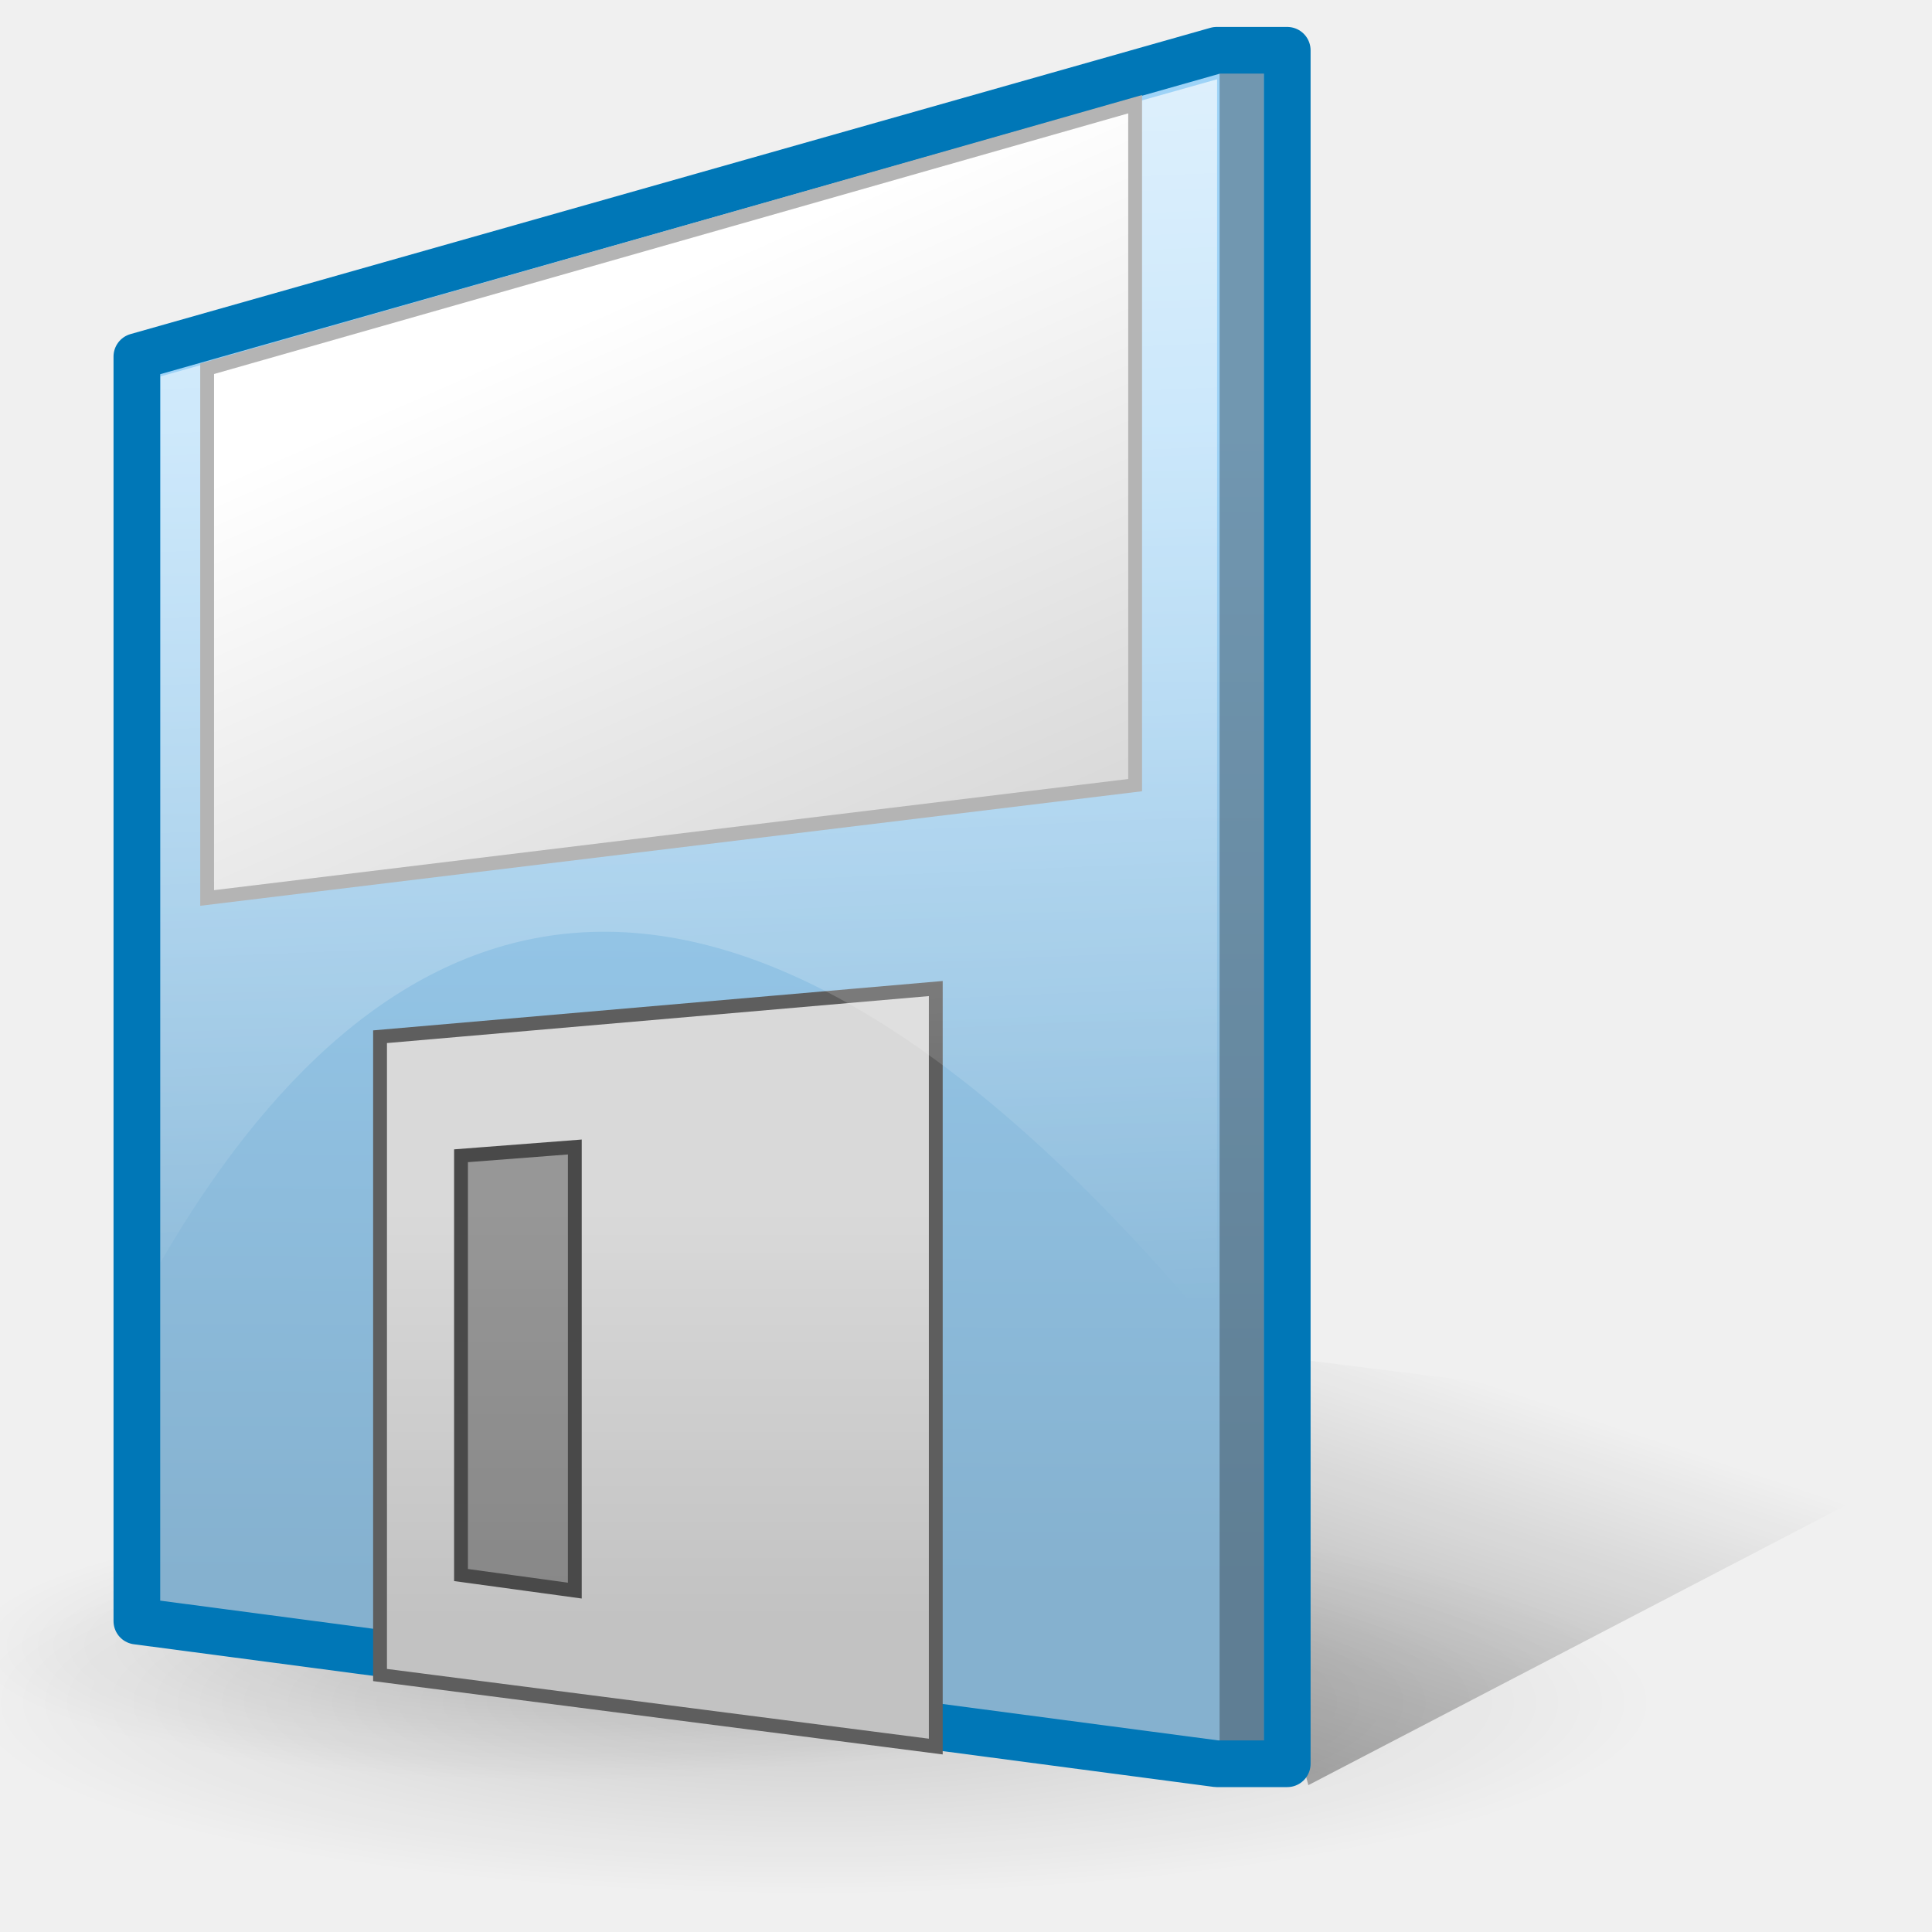
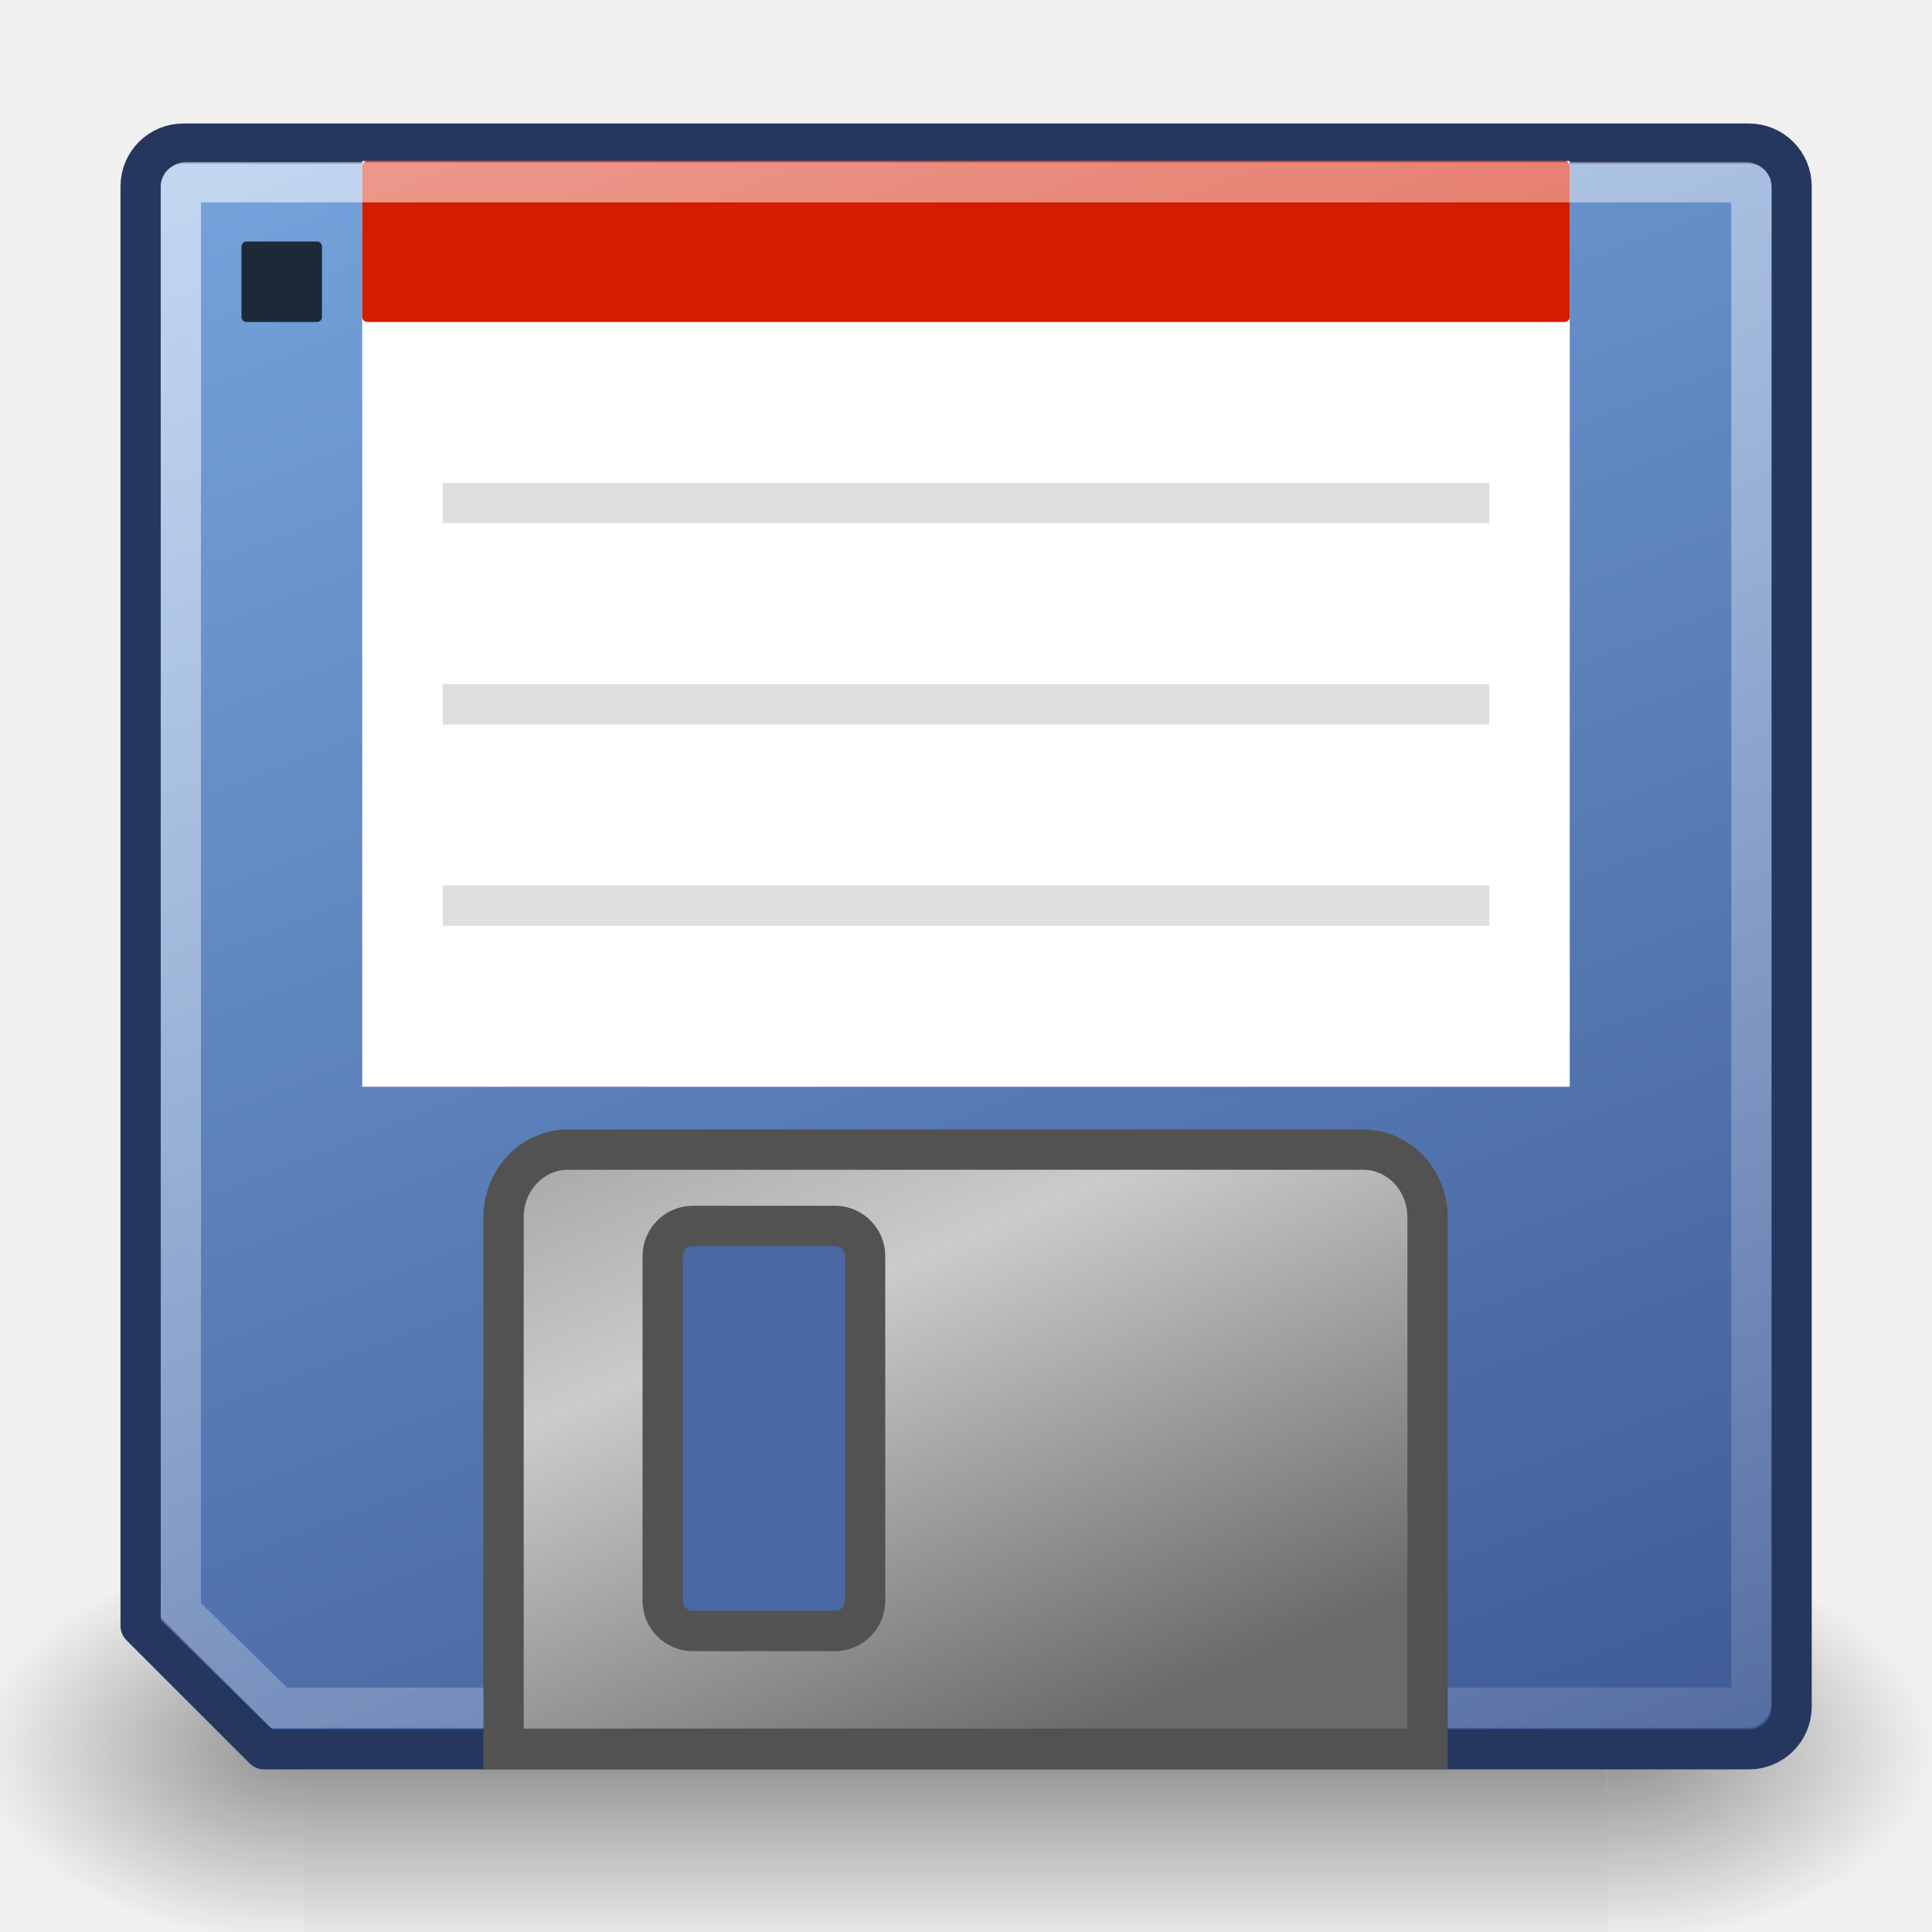
- <svg xmlns="http://www.w3.org/2000/svg" xmlns:xlink="http://www.w3.org/1999/xlink" xml:space="preserve" id="svg589" viewBox="0 0 48 48" height="128px" width="128px" y="0" x="0" version="1.0">
-   <defs id="defs677">
-     <linearGradient id="linearGradient2921">
-       <stop style="stop-color:#000000;stop-opacity:0.736" offset="0" id="stop2923" />
-       <stop style="stop-color:#000000;stop-opacity:0;" offset="1" id="stop2925" />
+ <svg xmlns="http://www.w3.org/2000/svg" xmlns:xlink="http://www.w3.org/1999/xlink" width="48" height="48" id="svg2" version="1.0">
+   <defs id="defs4">
+     <radialGradient xlink:href="#linearGradient5060" id="radialGradient6719" gradientUnits="userSpaceOnUse" gradientTransform="matrix(-2.774389,0,0,1.969706,112.7623,-872.8854)" cx="605.714" cy="486.648" fx="605.714" fy="486.648" r="117.143" />
+     <linearGradient id="linearGradient5060">
+       <stop style="stop-color:black;stop-opacity:1;" offset="0" id="stop5062" />
+       <stop style="stop-color:black;stop-opacity:0;" offset="1" id="stop5064" />
    </linearGradient>
-     <linearGradient id="linearGradient2175">
-       <stop style="stop-color:#000000;stop-opacity:0.15;" offset="0" id="stop2177" />
-       <stop style="stop-color:#000000;stop-opacity:0;" offset="1" id="stop2179" />
+     <radialGradient xlink:href="#linearGradient5060" id="radialGradient6717" gradientUnits="userSpaceOnUse" gradientTransform="matrix(2.774389,0,0,1.969706,-1891.633,-872.8854)" cx="605.714" cy="486.648" fx="605.714" fy="486.648" r="117.143" />
+     <linearGradient id="linearGradient5048">
+       <stop style="stop-color:black;stop-opacity:0;" offset="0" id="stop5050" />
+       <stop id="stop5056" offset="0.5" style="stop-color:black;stop-opacity:1;" />
+       <stop style="stop-color:black;stop-opacity:0;" offset="1" id="stop5052" />
    </linearGradient>
-     <linearGradient id="linearGradient16680">
-       <stop style="stop-color:#ffffff;stop-opacity:1;" offset="0" id="stop16682" />
-       <stop style="stop-color:#ffffff;stop-opacity:0;" offset="1" id="stop16684" />
+     <linearGradient xlink:href="#linearGradient5048" id="linearGradient6715" gradientUnits="userSpaceOnUse" gradientTransform="matrix(2.774389,0,0,1.969706,-1892.179,-872.8854)" x1="302.857" y1="366.648" x2="302.857" y2="609.505" />
+     <linearGradient id="linearGradient2371">
+       <stop style="stop-color:#000000;stop-opacity:1;" offset="0" id="stop2373" />
+       <stop style="stop-color:#000000;stop-opacity:0;" offset="1" id="stop2375" />
    </linearGradient>
-     <linearGradient id="linearGradient16670">
-       <stop style="stop-color:#ffffff;stop-opacity:1;" offset="0" id="stop16672" />
-       <stop style="stop-color:#dadada;stop-opacity:1;" offset="1" id="stop16674" />
+     <linearGradient id="linearGradient2350">
+       <stop id="stop2352" offset="0" style="stop-color:#858585;stop-opacity:1;" />
+       <stop style="stop-color:#cbcbcb;stop-opacity:1;" offset="0.5" id="stop2356" />
+       <stop id="stop2354" offset="1" style="stop-color:#6b6b6b;stop-opacity:1;" />
    </linearGradient>
-     <linearGradient id="linearGradient16652">
-       <stop style="stop-color:#9ed3f7;stop-opacity:1;" offset="0" id="stop16654" />
-       <stop style="stop-color:#85b1cf;stop-opacity:1;" offset="1" id="stop16656" />
+     <linearGradient id="linearGradient2277">
+       <stop style="stop-color:#ffffff;stop-opacity:1;" offset="0" id="stop2279" />
+       <stop style="stop-color:#ffffff;stop-opacity:0;" offset="1" id="stop2281" />
    </linearGradient>
-     <linearGradient id="linearGradient16644">
-       <stop style="stop-color:#d9d9d9;stop-opacity:1;" offset="0" id="stop16646" />
-       <stop style="stop-color:#c2c2c2;stop-opacity:1;" offset="1" id="stop16648" />
+     <linearGradient id="linearGradient2263">
+       <stop style="stop-color:#1e2d69;stop-opacity:1;" offset="0" id="stop2265" />
+       <stop style="stop-color:#78a7e0;stop-opacity:1;" offset="1" id="stop2267" />
    </linearGradient>
-     <linearGradient id="linearGradient232">
-       <stop id="stop233" offset="0" style="stop-color:#000000;stop-opacity:0.534;" />
-       <stop id="stop234" offset="1" style="stop-color:#000000;stop-opacity:0;" />
-     </linearGradient>
-     <linearGradient gradientTransform="matrix(0.1875,0,0,-0.1875,51.5,83.75)" gradientUnits="userSpaceOnUse" id="path166_2_" y2="436.303" x2="-149.046" y1="251.144" x1="-149.046">
-       <stop id="stop598" offset="0" style="stop-color:#b4e2ff;stop-opacity:1;" />
-       <stop id="stop599" offset="1" style="stop-color:#006dff;stop-opacity:1;" />
-     </linearGradient>
-     <linearGradient gradientUnits="userSpaceOnUse" id="XMLID_1_" y2="50.723" x2="50.773" y1="7.256" x1="7.306">
-       <stop id="stop606" offset="0" style="stop-color:#89bbd2;stop-opacity:1;" />
-       <stop id="stop607" offset="1" style="stop-color:#007ac1;stop-opacity:1;" />
-     </linearGradient>
-     <linearGradient gradientUnits="userSpaceOnUse" id="XMLID_2_" y2="34.437" x2="23.504" y1="2.187" x1="23.504">
-       <stop id="stop613" offset="0" style="stop-color:#428aff;stop-opacity:1;" />
-       <stop id="stop614" offset="1" style="stop-color:#c9e6ff;stop-opacity:1;" />
-     </linearGradient>
-     <linearGradient gradientTransform="matrix(0.1875,0,0,-0.1875,51.5,83.75)" gradientUnits="userSpaceOnUse" id="path186_2_" y2="309.448" x2="-206.815" y1="411.67" x1="-104.593">
-       <stop id="stop621" offset="0" style="stop-color:#cccccc;stop-opacity:1;" />
-       <stop id="stop622" offset="1" style="stop-color:#f0f0f0;stop-opacity:1;" />
-     </linearGradient>
-     <linearGradient gradientUnits="userSpaceOnUse" id="XMLID_3_" y2="19.785" x2="18.409" y1="3.597" x1="34.597">
-       <stop id="stop629" offset="0" style="stop-color:#ffffff;stop-opacity:1;" />
-       <stop id="stop630" offset="0.551" style="stop-color:#e6edff;stop-opacity:1;" />
-       <stop id="stop631" offset="1" style="stop-color:#ffffff;stop-opacity:1;" />
-     </linearGradient>
-     <linearGradient gradientTransform="matrix(0.1875,0,0,-0.1875,51.5,83.75)" gradientUnits="userSpaceOnUse" id="path205_1_" y2="210.207" x2="-108.879" y1="300.091" x1="-174.441">
-       <stop id="stop639" offset="0" style="stop-color:#005dba;stop-opacity:1;" />
-       <stop id="stop640" offset="0.27" style="stop-color:#0035ed;stop-opacity:1;" />
-       <stop id="stop641" offset="1" style="stop-color:#57adff;stop-opacity:1;" />
-     </linearGradient>
-     <linearGradient gradientUnits="userSpaceOnUse" id="XMLID_4_" y2="44.625" x2="21.869" y1="25.188" x1="21.869">
-       <stop id="stop649" offset="0" style="stop-color:#dfdfdf;stop-opacity:1;" />
-       <stop id="stop650" offset="1" style="stop-color:#7d7d99;stop-opacity:1;" />
-     </linearGradient>
-     <linearGradient gradientTransform="matrix(0.1875,0,0,-0.1875,51.5,83.75)" gradientUnits="userSpaceOnUse" id="XMLID_5_" y2="231.322" x2="-158.034" y1="288.068" x1="-158.034">
-       <stop id="stop656" offset="0" style="stop-color:#f0f0f0;stop-opacity:1;" />
-       <stop id="stop657" offset="0.635" style="stop-color:#cecedb;stop-opacity:1;" />
-       <stop id="stop658" offset="0.859" style="stop-color:#b1b1c5;stop-opacity:1;" />
-       <stop id="stop659" offset="1" style="stop-color:#ffffff;stop-opacity:1;" />
-     </linearGradient>
-     <linearGradient gradientTransform="matrix(0.1875,0,0,-0.1875,51.5,83.75)" gradientUnits="userSpaceOnUse" id="path228_1_" y2="404.669" x2="-68.149" y1="388.456" x1="-68.149">
-       <stop id="stop669" offset="0" style="stop-color:#3399ff;stop-opacity:1;" />
-       <stop id="stop670" offset="1" style="stop-color:#000000;stop-opacity:1;" />
-     </linearGradient>
-     <linearGradient gradientUnits="userSpaceOnUse" xlink:href="#XMLID_4_" id="linearGradient43" y2="44.625" x2="21.869" y1="25.188" x1="21.869" />
-     <linearGradient gradientUnits="userSpaceOnUse" xlink:href="#XMLID_3_" id="linearGradient45" y2="19.785" x2="18.409" y1="3.597" x1="34.597" />
-     <linearGradient gradientUnits="userSpaceOnUse" xlink:href="#XMLID_2_" id="linearGradient46" y2="34.437" x2="23.504" y1="2.187" x1="23.504" />
-     <linearGradient gradientUnits="userSpaceOnUse" xlink:href="#XMLID_1_" id="linearGradient47" y2="50.723" x2="50.773" y1="7.256" x1="7.306" />
-     <linearGradient gradientTransform="matrix(0.1875,0,0,-0.1875,51.5,83.75)" gradientUnits="userSpaceOnUse" xlink:href="#path166_2_" id="linearGradient48" y2="436.303" x2="-149.046" y1="251.144" x1="-149.046" />
-     <linearGradient gradientTransform="scale(1.694702,0.590074)" gradientUnits="userSpaceOnUse" xlink:href="#linearGradient232" id="linearGradient235" y2="59.886" x2="13.356" y1="77.102" x1="17.648" />
-     <linearGradient id="MaterialSoftShadow">
-       <stop id="stop2619" offset="0" style="stop-color:#000000;stop-opacity:0.215;" />
-       <stop id="stop2621" offset="0.5" style="stop-color:#000000;stop-opacity:0.098;" />
-       <stop id="stop2620" offset="1" style="stop-color:#000000;stop-opacity:0;" />
-     </linearGradient>
-     <linearGradient id="linearGradient5269">
-       <stop id="stop5270" offset="0" style="stop-color:#ffffff;stop-opacity:1;" />
-       <stop id="stop5271" offset="1" style="stop-color:#ffffff;stop-opacity:0;" />
-     </linearGradient>
-     <linearGradient id="Basic3DHighlightGradient">
-       <stop id="stop3921" offset="0" style="stop-color:#eae8e3;stop-opacity:1;" />
-       <stop id="stop3922" offset="1" style="stop-color:#eae8e3;stop-opacity:0;" />
-     </linearGradient>
-     <linearGradient id="TransparentBlack">
-       <stop id="stopBlackTransparent1" offset="0" style="stop-color:#000000;stop-opacity:0;" />
-       <stop id="stopBlackFull1" offset="1" style="stop-color:#000000;stop-opacity:1;" />
-     </linearGradient>
-     <linearGradient id="BlackTransparent">
-       <stop id="stopBlackFull" offset="0" style="stop-color:#000000;stop-opacity:1;" />
-       <stop id="stopBlackTransparent" offset="1" style="stop-color:#000000;stop-opacity:0;" />
-     </linearGradient>
-     <linearGradient id="WhiteTransparent">
-       <stop id="stopWhiteFull" offset="0" style="stop-color:#ffffff;stop-opacity:1;" />
-       <stop id="stopWhiteTransparent" offset="1" style="stop-color:#ffffff;stop-opacity:0;" />
-     </linearGradient>
-     <linearGradient id="MaterialSteel">
-       <stop id="stop1499" offset="0" style="stop-color:#807d74;stop-opacity:1;" />
-       <stop id="stop1501" offset="0.387" style="stop-color:#f2f0eb;stop-opacity:1;" />
-       <stop id="stop1502" offset="0.808" style="stop-color:#565248;stop-opacity:1;" />
-       <stop id="stop1500" offset="1" style="stop-color:#eae8e3;stop-opacity:1;" />
-     </linearGradient>
-     <linearGradient id="linearGradient3970">
-       <stop id="stop3971" offset="0" style="stop-color:#ffffff;stop-opacity:1;" />
-       <stop id="stop3972" offset="1" style="stop-color:#ffffff;stop-opacity:0;" />
-     </linearGradient>
-     <linearGradient id="linearGradient95">
-       <stop id="stop96" offset="0" style="stop-color:#000000;stop-opacity:1;" />
-       <stop id="stop97" offset="1" style="stop-color:#000000;stop-opacity:0.932;" />
-     </linearGradient>
-     <radialGradient gradientUnits="userSpaceOnUse" xlink:href="#MaterialSoftShadow" id="radialGradient268" fy="572.008" fx="-197.274" r="125.205" cy="598.367" cx="-289.091" />
-     <radialGradient gradientUnits="userSpaceOnUse" xlink:href="#MaterialSoftShadow" id="radialGradient269" fy="572.008" fx="-197.274" r="125.205" cy="598.367" cx="-289.091" />
-     <radialGradient gradientUnits="userSpaceOnUse" xlink:href="#MaterialSoftShadow" id="radialGradient270" fy="572.008" fx="-197.274" r="125.205" cy="598.367" cx="-289.091" />
-     <linearGradient gradientTransform="matrix(-1.453927,-0.534801,-0.463052,1.295711,227.5255,-75.39977)" gradientUnits="userSpaceOnUse" xlink:href="#linearGradient3970" id="linearGradient271" y2="64.933" x2="88.841" y1="48.064" x1="85.032" />
-     <linearGradient gradientTransform="matrix(0.307585,1.512870e-16,-4.133730e-15,3.193557,-78.51376,-15.98778)" gradientUnits="userSpaceOnUse" xlink:href="#linearGradient5269" id="linearGradient272" y2="26.569" x2="-26.329" y1="26.569" x1="-47.835" />
-     <linearGradient gradientTransform="matrix(0.294119,-6.413711e-17,-1.710169e-14,3.052589,-320.386,-4.629176)" gradientUnits="userSpaceOnUse" xlink:href="#TransparentBlack" id="linearGradient273" y2="24.071" x2="887.127" y1="24.071" x1="840.091" />
-     <linearGradient gradientTransform="matrix(-9.984941e-2,8.834906e-2,0.124739,0.174765,113.1156,-127.662)" gradientUnits="userSpaceOnUse" xlink:href="#WhiteTransparent" id="linearGradient274" y2="639.39" x2="677.33" y1="639.228" x1="518.874" />
-     <linearGradient gradientTransform="matrix(-9.984941e-2,8.834906e-2,0.124739,0.174765,113.1156,-127.662)" gradientUnits="userSpaceOnUse" xlink:href="#BlackTransparent" id="linearGradient275" y2="567.666" x2="617.124" y1="639.39" x1="352.155" />
-     <linearGradient gradientTransform="matrix(-9.984941e-2,8.834906e-2,0.124739,0.174765,113.1156,-127.662)" gradientUnits="userSpaceOnUse" xlink:href="#TransparentBlack" id="linearGradient276" y2="668.757" x2="861.654" y1="646.984" x1="656.154" />
-     <linearGradient gradientTransform="matrix(-0.100395,8.883153e-2,0.124061,0.173815,113.1156,-127.662)" gradientUnits="userSpaceOnUse" xlink:href="#Basic3DHighlightGradient" id="linearGradient277" y2="630.308" x2="719.478" y1="630.912" x1="494.232" />
-     <linearGradient gradientTransform="matrix(0.867675,0,0,1.130548,42.8948,-63.84459)" gradientUnits="userSpaceOnUse" xlink:href="#linearGradient5269" id="linearGradient278" y2="71.094" x2="61.721" y1="55.505" x1="82.965" />
-     <linearGradient gradientTransform="matrix(0.973418,0,0,1.007738,43.48896,-63.24181)" gradientUnits="userSpaceOnUse" xlink:href="#MaterialSteel" id="linearGradient279" y2="42.374" x2="21.062" y1="25.441" x1="43.083" />
-     <linearGradient xlink:href="#linearGradient16652" id="linearGradient1439" gradientUnits="userSpaceOnUse" x1="16.448" y1="11.374" x2="16.321" y2="39.218" />
-     <linearGradient xlink:href="#linearGradient16644" id="linearGradient1441" gradientUnits="userSpaceOnUse" x1="18.877" y1="30.251" x2="18.877" y2="40.189" />
-     <linearGradient xlink:href="#linearGradient16680" id="linearGradient1443" gradientUnits="userSpaceOnUse" x1="16.175" y1="-12.06" x2="18.164" y2="33.283" />
-     <linearGradient xlink:href="#linearGradient16670" id="linearGradient1445" gradientUnits="userSpaceOnUse" x1="14.223" y1="10.037" x2="20.389" y2="23.958" />
-     <radialGradient xlink:href="#linearGradient2175" id="radialGradient2181" cx="20.749" cy="41.636" fx="20.749" fy="41.636" r="20.351" gradientTransform="matrix(1,0,0,0.228013,0,32.14248)" gradientUnits="userSpaceOnUse" />
-     <radialGradient xlink:href="#linearGradient2175" id="radialGradient2189" gradientUnits="userSpaceOnUse" gradientTransform="matrix(1,0,0,0.228013,0,32.14248)" cx="20.749" cy="41.636" fx="20.749" fy="41.636" r="20.351" />
-     <linearGradient xlink:href="#linearGradient2921" id="linearGradient2927" x1="25.125" y1="57.609" x2="33.188" y2="33.562" gradientUnits="userSpaceOnUse" />
-     <linearGradient xlink:href="#linearGradient2921" id="linearGradient2941" gradientUnits="userSpaceOnUse" x1="25.125" y1="57.609" x2="33.188" y2="33.562" />
-     <radialGradient xlink:href="#linearGradient2175" id="radialGradient2943" gradientUnits="userSpaceOnUse" gradientTransform="matrix(1,0,0,0.228013,1.205633e-16,32.14248)" cx="20.749" cy="41.636" fx="20.749" fy="41.636" r="20.351" />
-     <radialGradient xlink:href="#linearGradient2175" id="radialGradient2945" gradientUnits="userSpaceOnUse" gradientTransform="matrix(1,0,0,0.228013,2.220446e-16,32.14248)" cx="20.749" cy="41.636" fx="20.749" fy="41.636" r="20.351" />
-     <linearGradient xlink:href="#linearGradient16652" id="linearGradient2947" gradientUnits="userSpaceOnUse" x1="16.448" y1="11.374" x2="16.321" y2="39.218" />
-     <linearGradient xlink:href="#linearGradient16644" id="linearGradient2949" gradientUnits="userSpaceOnUse" x1="18.877" y1="30.251" x2="18.877" y2="40.189" />
-     <linearGradient xlink:href="#linearGradient16680" id="linearGradient2951" gradientUnits="userSpaceOnUse" x1="16.175" y1="-12.06" x2="18.164" y2="33.283" />
-     <linearGradient xlink:href="#linearGradient16670" id="linearGradient2953" gradientUnits="userSpaceOnUse" x1="14.223" y1="10.037" x2="20.389" y2="23.958" />
-     <linearGradient id="linearGradient3783">
-       <stop id="stop3785" offset="0" style="stop-color:#ff0000;stop-opacity:1;" />
-       <stop id="stop3787" offset="1" style="stop-color:#ff5400;stop-opacity:1;" />
-     </linearGradient>
-     <linearGradient id="linearGradient3775">
-       <stop id="stop3777" offset="0" style="stop-color:#ffffff;stop-opacity:1;" />
-       <stop id="stop3779" offset="1" style="stop-color:#ffffff;stop-opacity:0;" />
-     </linearGradient>
-     <linearGradient id="linearGradient3035">
-       <stop style="stop-color:#cce1e1;stop-opacity:1;" offset="0" id="stop3036" />
-       <stop style="stop-color:#cce1e1;stop-opacity:0.339;" offset="1" id="stop3037" />
-     </linearGradient>
-     <linearGradient xlink:href="#BlackTransparent" id="linearGradient1194" gradientUnits="userSpaceOnUse" gradientTransform="matrix(0.458511,0,0,0.127166,42.42659,-435.3679)" x1="-83.627" y1="3733.515" x2="34.431" y2="3733.515" />
-     <linearGradient id="TransparentWhite">
-       <stop style="stop-color:#ffffff;stop-opacity:0;" offset="0" id="stopwhitefull" />
-       <stop style="stop-color:#ffffff;stop-opacity:1;" offset="1" id="stopwhitetransparent" />
-     </linearGradient>
-     <linearGradient xlink:href="#linearGradient2381" id="linearGradient1184" gradientUnits="userSpaceOnUse" gradientTransform="matrix(-0.263654,0,0,0.684938,56.36039,-26.06261)" x1="121.06" y1="62.402" x2="25.6" y2="54.347" />
-     <linearGradient id="linearGradient2600">
-       <stop style="stop-color:#000000;stop-opacity:1;" offset="0" id="stop2601" />
-       <stop style="stop-color:#000000;stop-opacity:0;" offset="1" id="stop2602" />
-     </linearGradient>
-     <radialGradient xlink:href="#MaterialSoftShadow" id="radialGradient4943" gradientUnits="userSpaceOnUse" gradientTransform="scale(2.855494,0.350202)" cx="28.016" cy="415.831" fx="28.016" fy="386.83" r="23.201" />
-     <linearGradient id="linearGradient2381">
-       <stop style="stop-color:#000000;stop-opacity:0.471;" offset="0" id="stop2382" />
-       <stop style="stop-color:#000000;stop-opacity:0.192;" offset="0.316" id="stop2384" />
-       <stop style="stop-color:#6f6f6f;stop-opacity:0;" offset="1" id="stop2383" />
-     </linearGradient>
-     <linearGradient id="linearGradient1681">
-       <stop style="stop-color:#ffffff;stop-opacity:1;" offset="0" id="stop1683" />
-       <stop style="stop-color:#ffffff;stop-opacity:0;" offset="1" id="stop1816" />
-     </linearGradient>
-     <linearGradient id="linearGradient1687">
-       <stop style="stop-color:#000000;stop-opacity:0.215;" offset="0" id="stop1689" />
-       <stop style="stop-color:#000000;stop-opacity:0.098;" offset="0.5" id="stop1691" />
-       <stop style="stop-color:#000000;stop-opacity:0;" offset="1" id="stop1693" />
-     </linearGradient>
-     <linearGradient id="linearGradient1806">
-       <stop style="stop-color:#000000;stop-opacity:1;" offset="0" id="stop1697" />
-       <stop style="stop-color:#000000;stop-opacity:0;" offset="1" id="stop1699" />
-     </linearGradient>
-     <linearGradient xlink:href="#WhiteTransparent" id="linearGradient1209" gradientUnits="userSpaceOnUse" gradientTransform="matrix(7.556274e-2,0,0,0.74245,18.77177,-42.72201)" x1="705.801" y1="126.762" x2="705.801" y2="220.882" />
-     <linearGradient xlink:href="#WhiteTransparent" id="linearGradient1214" gradientUnits="userSpaceOnUse" gradientTransform="matrix(0.1802,0,0,0.290252,44.6248,-384.247)" x1="367.973" y1="1607.522" x2="2.142" y2="1607.522" />
-     <linearGradient xlink:href="#WhiteTransparent" id="linearGradient1855" gradientTransform="matrix(0.688174,0,0,2.366551,-16.92763,-2.131628e-14)" x1="70.385" y1="31.061" x2="103.327" y2="31.061" gradientUnits="userSpaceOnUse" />
-     <linearGradient xlink:href="#linearGradient2600" id="linearGradient685" gradientUnits="userSpaceOnUse" gradientTransform="matrix(2.084207,0,0,0.489328,-0.264072,-0.159257)" x1="30.859" y1="86.458" x2="30.859" y2="65.458" />
-     <linearGradient xlink:href="#WhiteTransparent" id="linearGradient88" gradientTransform="matrix(2.177276,0,0,0.468411,-0.26407,-0.159257)" x1="13.387" y1="56.596" x2="46.204" y2="56.596" gradientUnits="userSpaceOnUse" />
-     <linearGradient xlink:href="#WhiteTransparent" id="linearGradient93" gradientTransform="matrix(2.103968,0,0,0.484731,-0.26407,-0.159257)" x1="14.359" y1="79.969" x2="46.37" y2="79.969" gradientUnits="userSpaceOnUse" />
-     <linearGradient xlink:href="#linearGradient3035" id="linearGradient3038" gradientTransform="scale(2.211074,0.452269)" x1="13.356" y1="86.163" x2="43.816" y2="86.163" gradientUnits="userSpaceOnUse" />
-     <linearGradient id="linearGradient1708">
-       <stop id="stop1710" offset="0" style="stop-color:#ff0000;stop-opacity:1;" />
-       <stop id="stop1712" offset="1" style="stop-color:#ff5b00;stop-opacity:1;" />
-     </linearGradient>
-     <linearGradient id="linearGradient2990">
-       <stop style="stop-color:#ff0000;stop-opacity:1;" offset="0" id="stop2992" />
-       <stop style="stop-color:#ff5b00;stop-opacity:1;" offset="1" id="stop2994" />
-     </linearGradient>
-     <linearGradient gradientUnits="userSpaceOnUse" y2="39.661" x2="-63" y1="-4.839" x1="-87.5" id="linearGradient3781" xlink:href="#linearGradient3775" />
-     <linearGradient gradientUnits="userSpaceOnUse" y2="38.625" x2="-31.946" y1="38.625" x1="-95.531" id="linearGradient3789" xlink:href="#linearGradient3783" />
-     <linearGradient xlink:href="#linearGradient2225" id="linearGradient2228" gradientTransform="scale(0.971282,1.029567)" x1="59.83" y1="87.798" x2="283.679" y2="87.798" gradientUnits="userSpaceOnUse" />
-     <linearGradient id="linearGradient1458" gradientUnits="userSpaceOnUse" x1="18" y1="125.826" x2="235.422" y2="125.826">
-       <stop offset="0" style="stop-color:#FF9999" id="stop557" />
-       <stop offset="1" style="stop-color:#FF3333" id="stop558" />
-     </linearGradient>
-     <defs id="defs573" />
-     <linearGradient y2="42.374" x2="21.062" y1="25.441" x1="43.083" gradientTransform="matrix(0.973418,0,0,1.007738,43.48896,-63.24181)" gradientUnits="userSpaceOnUse" id="linearGradient1783" xlink:href="#MaterialSteel" />
-     <linearGradient y2="71.094" x2="61.721" y1="55.505" x1="82.965" gradientTransform="matrix(0.867675,0,0,1.130548,42.8948,-63.84459)" gradientUnits="userSpaceOnUse" id="linearGradient1781" xlink:href="#linearGradient5269" />
-     <linearGradient y2="630.308" x2="719.478" y1="630.912" x1="494.232" gradientTransform="matrix(-0.100395,8.883153e-2,0.124061,0.173815,113.1156,-127.662)" gradientUnits="userSpaceOnUse" id="linearGradient1779" xlink:href="#Basic3DHighlightGradient" />
-     <linearGradient y2="668.757" x2="861.654" y1="646.984" x1="656.154" gradientTransform="matrix(-9.984941e-2,8.834906e-2,0.124739,0.174765,113.1156,-127.662)" gradientUnits="userSpaceOnUse" id="linearGradient1777" xlink:href="#TransparentBlack" />
-     <linearGradient y2="567.666" x2="617.124" y1="639.39" x1="352.155" gradientTransform="matrix(-9.984941e-2,8.834906e-2,0.124739,0.174765,113.1156,-127.662)" gradientUnits="userSpaceOnUse" id="linearGradient1775" xlink:href="#BlackTransparent" />
-     <linearGradient y2="639.39" x2="677.33" y1="639.228" x1="518.874" gradientTransform="matrix(-9.984941e-2,8.834906e-2,0.124739,0.174765,113.1156,-127.662)" gradientUnits="userSpaceOnUse" id="linearGradient1773" xlink:href="#WhiteTransparent" />
-     <linearGradient y2="24.071" x2="887.127" y1="24.071" x1="840.091" gradientTransform="matrix(0.294119,-6.413711e-17,-1.710169e-14,3.052589,-320.386,-4.629176)" gradientUnits="userSpaceOnUse" id="linearGradient1771" xlink:href="#TransparentBlack" />
-     <linearGradient y2="26.569" x2="-26.329" y1="26.569" x1="-47.835" gradientTransform="matrix(0.307585,1.512870e-16,-4.133730e-15,3.193557,-78.51376,-15.98778)" gradientUnits="userSpaceOnUse" id="linearGradient1769" xlink:href="#linearGradient5269" />
-     <linearGradient y2="64.933" x2="88.841" y1="48.064" x1="85.032" gradientTransform="matrix(-1.453927,-0.534801,-0.463052,1.295711,227.5255,-75.39977)" gradientUnits="userSpaceOnUse" id="linearGradient1767" xlink:href="#linearGradient3970" />
-     <radialGradient r="125.205" fy="572.008" fx="-197.274" cy="598.367" cx="-289.091" gradientUnits="userSpaceOnUse" id="radialGradient1765" xlink:href="#MaterialSoftShadow" />
-     <radialGradient r="125.205" fy="572.008" fx="-197.274" cy="598.367" cx="-289.091" gradientUnits="userSpaceOnUse" id="radialGradient1763" xlink:href="#MaterialSoftShadow" />
-     <radialGradient r="125.205" fy="572.008" fx="-197.274" cy="598.367" cx="-289.091" gradientUnits="userSpaceOnUse" id="radialGradient1761" xlink:href="#MaterialSoftShadow" />
-     <linearGradient id="linearGradient1755">
-       <stop id="stop1757" offset="0" style="stop-color:#000000;stop-opacity:1;" />
-       <stop id="stop1759" offset="1" style="stop-color:#000000;stop-opacity:0.932;" />
-     </linearGradient>
-     <linearGradient id="linearGradient1749">
-       <stop id="stop1751" offset="0" style="stop-color:#ffffff;stop-opacity:1;" />
-       <stop id="stop1753" offset="1" style="stop-color:#ffffff;stop-opacity:0;" />
-     </linearGradient>
-     <linearGradient id="linearGradient1739">
-       <stop id="stop1741" offset="0" style="stop-color:#807d74;stop-opacity:1;" />
-       <stop id="stop1743" offset="0.387" style="stop-color:#f2f0eb;stop-opacity:1;" />
-       <stop id="stop1745" offset="0.808" style="stop-color:#565248;stop-opacity:1;" />
-       <stop id="stop1747" offset="1" style="stop-color:#eae8e3;stop-opacity:1;" />
-     </linearGradient>
-     <linearGradient id="linearGradient1733">
-       <stop id="stop1735" offset="0" style="stop-color:#ffffff;stop-opacity:1;" />
-       <stop id="stop1737" offset="1" style="stop-color:#ffffff;stop-opacity:0;" />
-     </linearGradient>
-     <linearGradient id="linearGradient1727">
-       <stop id="stop1729" offset="0" style="stop-color:#000000;stop-opacity:1;" />
-       <stop id="stop1731" offset="1" style="stop-color:#000000;stop-opacity:0;" />
-     </linearGradient>
-     <linearGradient id="linearGradient1721">
-       <stop id="stop1723" offset="0" style="stop-color:#000000;stop-opacity:0;" />
-       <stop id="stop1725" offset="1" style="stop-color:#000000;stop-opacity:1;" />
-     </linearGradient>
-     <linearGradient id="linearGradient1715">
-       <stop id="stop1717" offset="0" style="stop-color:#eae8e3;stop-opacity:1;" />
-       <stop id="stop1719" offset="1" style="stop-color:#eae8e3;stop-opacity:0;" />
-     </linearGradient>
-     <linearGradient id="linearGradient1709">
-       <stop id="stop1711" offset="0" style="stop-color:#ffffff;stop-opacity:1;" />
-       <stop id="stop1713" offset="1" style="stop-color:#ffffff;stop-opacity:0;" />
-     </linearGradient>
-     <linearGradient id="linearGradient1701">
-       <stop id="stop1703" offset="0" style="stop-color:#000000;stop-opacity:0.215;" />
-       <stop id="stop1705" offset="0.5" style="stop-color:#000000;stop-opacity:0.098;" />
-       <stop id="stop1707" offset="1" style="stop-color:#000000;stop-opacity:0;" />
-     </linearGradient>
-     <linearGradient gradientUnits="userSpaceOnUse" y2="59.886" x2="13.356" y1="77.102" x1="17.648" gradientTransform="scale(1.694702,0.590074)" id="linearGradient1699" xlink:href="#linearGradient232" />
-     <linearGradient y2="436.303" x2="-149.046" y1="251.144" x1="-149.046" gradientTransform="matrix(0.1875,0,0,-0.1875,51.5,83.75)" gradientUnits="userSpaceOnUse" id="linearGradient1697" xlink:href="#path166_2_" />
-     <linearGradient y2="50.723" x2="50.773" y1="7.256" x1="7.306" gradientUnits="userSpaceOnUse" id="linearGradient1695" xlink:href="#XMLID_1_" />
-     <linearGradient y2="34.437" x2="23.504" y1="2.187" x1="23.504" gradientUnits="userSpaceOnUse" id="linearGradient1693" xlink:href="#XMLID_2_" />
-     <linearGradient y2="19.785" x2="18.409" y1="3.597" x1="34.597" gradientUnits="userSpaceOnUse" id="linearGradient1691" xlink:href="#XMLID_3_" />
-     <linearGradient y2="44.625" x2="21.869" y1="25.188" x1="21.869" gradientUnits="userSpaceOnUse" id="linearGradient1689" xlink:href="#XMLID_4_" />
-     <linearGradient gradientTransform="matrix(0.1875 0 0 -0.1875 51.5 83.75)" y2="404.669" x2="-68.149" y1="388.456" x1="-68.149" gradientUnits="userSpaceOnUse" id="linearGradient1683">
-       <stop id="stop1685" style="stop-color:#3399FF" offset="0" />
-       <stop id="stop1687" style="stop-color:#000000" offset="1" />
-     </linearGradient>
-     <linearGradient gradientTransform="matrix(0.1875 0 0 -0.1875 51.5 83.75)" y2="231.322" x2="-158.034" y1="288.068" x1="-158.034" gradientUnits="userSpaceOnUse" id="linearGradient1673">
-       <stop id="stop1675" style="stop-color:#f0f0f0;stop-opacity:1;" offset="0" />
-       <stop id="stop1677" style="stop-color:#CECEDB" offset="0.635" />
-       <stop id="stop1679" style="stop-color:#B1B1C5" offset="0.86" />
-       <stop id="stop1681" style="stop-color:#FFFFFF" offset="1" />
-     </linearGradient>
-     <linearGradient y2="44.625" x2="21.869" y1="25.188" x1="21.869" gradientUnits="userSpaceOnUse" id="linearGradient1667">
-       <stop id="stop1669" style="stop-color:#DFDFDF" offset="0" />
-       <stop id="stop1671" style="stop-color:#7D7D99" offset="1" />
-     </linearGradient>
-     <linearGradient gradientTransform="matrix(0.1875 0 0 -0.1875 51.5 83.75)" y2="210.207" x2="-108.879" y1="300.091" x1="-174.441" gradientUnits="userSpaceOnUse" id="linearGradient1659">
-       <stop id="stop1661" style="stop-color:#005dba;stop-opacity:1;" offset="0" />
-       <stop id="stop1663" style="stop-color:#0035ED" offset="0.27" />
-       <stop id="stop1665" style="stop-color:#57ADFF" offset="1" />
-     </linearGradient>
-     <linearGradient y2="19.785" x2="18.409" y1="3.597" x1="34.597" gradientUnits="userSpaceOnUse" id="linearGradient1651">
-       <stop id="stop1653" style="stop-color:#FFFFFF" offset="0" />
-       <stop id="stop1655" style="stop-color:#E6EDFF" offset="0.551" />
-       <stop id="stop1657" style="stop-color:#FFFFFF" offset="1" />
-     </linearGradient>
-     <linearGradient gradientTransform="matrix(0.1875 0 0 -0.1875 51.5 83.75)" y2="309.448" x2="-206.815" y1="411.67" x1="-104.593" gradientUnits="userSpaceOnUse" id="linearGradient1645">
-       <stop id="stop1647" style="stop-color:#CCCCCC" offset="0" />
-       <stop id="stop1649" style="stop-color:#F0F0F0" offset="1" />
-     </linearGradient>
-     <linearGradient y2="34.437" x2="23.504" y1="2.187" x1="23.504" gradientUnits="userSpaceOnUse" id="linearGradient1639">
-       <stop id="stop1641" style="stop-color:#428AFF" offset="0" />
-       <stop id="stop1643" style="stop-color:#C9E6FF" offset="1" />
-     </linearGradient>
-     <linearGradient y2="50.723" x2="50.773" y1="7.256" x1="7.306" gradientUnits="userSpaceOnUse" id="linearGradient1633">
-       <stop id="stop1635" style="stop-color:#89bbd2;stop-opacity:1;" offset="0" />
-       <stop id="stop1637" style="stop-color:#007ac1;stop-opacity:1;" offset="1" />
-     </linearGradient>
-     <linearGradient gradientTransform="matrix(0.1875 0 0 -0.1875 51.5 83.75)" y2="436.303" x2="-149.046" y1="251.144" x1="-149.046" gradientUnits="userSpaceOnUse" id="linearGradient1627">
-       <stop id="stop1629" style="stop-color:#B4E2FF" offset="0" />
-       <stop id="stop1631" style="stop-color:#006DFF" offset="1" />
-     </linearGradient>
-     <linearGradient id="linearGradient1621">
-       <stop id="stop1623" offset="0" style="stop-color:#000000;stop-opacity:0.534;" />
-       <stop id="stop1625" offset="1" style="stop-color:#000000;stop-opacity:0;" />
-     </linearGradient>
-     <linearGradient id="linearGradient2225">
-       <stop style="stop-color:#ff0000;stop-opacity:1;" offset="0" id="stop2226" />
-       <stop style="stop-color:#ff5b00;stop-opacity:1;" offset="1" id="stop2227" />
-     </linearGradient>
-     <linearGradient id="linearGradient2498">
-       <stop id="stop2500" offset="0" style="stop-color:#ffffff;stop-opacity:1;" />
-       <stop id="stop2502" offset="1" style="stop-color:#ffffff;stop-opacity:0;" />
-     </linearGradient>
-     <linearGradient id="linearGradient2504">
-       <stop style="stop-color:#ff0000;stop-opacity:1;" offset="0" id="stop2506" />
-       <stop style="stop-color:#ff5400;stop-opacity:1;" offset="1" id="stop2508" />
-     </linearGradient>
-     <linearGradient id="linearGradient2510">
-       <stop id="stop2512" offset="0" style="stop-color:#ff0000;stop-opacity:1;" />
-       <stop id="stop2514" offset="1" style="stop-color:#ff5400;stop-opacity:1;" />
-     </linearGradient>
-     <linearGradient id="linearGradient2516">
-       <stop style="stop-color:#ff0000;stop-opacity:1;" offset="0" id="stop2518" />
-       <stop style="stop-color:#ff5400;stop-opacity:1;" offset="1" id="stop2520" />
-     </linearGradient>
-     <linearGradient xlink:href="#linearGradient2498" id="linearGradient1865" gradientUnits="userSpaceOnUse" gradientTransform="matrix(0.476403,0,0,0.476403,128.6046,-18.1074)" x1="-87.5" y1="-4.839" x2="-63" y2="39.661" />
-     <linearGradient xlink:href="#linearGradient2516" id="linearGradient1868" gradientUnits="userSpaceOnUse" gradientTransform="matrix(0.476403,0,0,0.476403,128.6046,-18.1074)" x1="-95.531" y1="38.625" x2="-31.946" y2="38.625" />
-     <linearGradient xlink:href="#linearGradient2516" id="linearGradient2633" gradientUnits="userSpaceOnUse" gradientTransform="matrix(0.476403,0,0,0.476403,128.6046,-18.1074)" x1="-95.531" y1="38.625" x2="-31.946" y2="38.625" />
-     <linearGradient xlink:href="#linearGradient2498" id="linearGradient2635" gradientUnits="userSpaceOnUse" gradientTransform="matrix(0.476403,0,0,0.476403,128.6046,-18.1074)" x1="-87.5" y1="-4.839" x2="-63" y2="39.661" />
+     <linearGradient xlink:href="#linearGradient2263" id="linearGradient2269" x1="40.885" y1="71.869" x2="16.88" y2="-0.389" gradientUnits="userSpaceOnUse" gradientTransform="matrix(0.976612,0,0,1.139789,0.564215,-3.271158)" />
+     <linearGradient xlink:href="#linearGradient2277" id="linearGradient2283" x1="13.784" y1="-0.997" x2="33.075" y2="55.702" gradientUnits="userSpaceOnUse" gradientTransform="matrix(0.985432,0,0,1.148179,0.64107,-2.933883)" />
+     <linearGradient xlink:href="#linearGradient2350" id="linearGradient2348" x1="20.125" y1="21.844" x2="28.562" y2="42.469" gradientUnits="userSpaceOnUse" gradientTransform="matrix(1.067698,0,0,1.121532,-1.368937,-5.57446)" />
+     <radialGradient xlink:href="#linearGradient2371" id="radialGradient2377" cx="24.312" cy="41.156" fx="24.312" fy="41.156" r="22.875" gradientTransform="matrix(1,0,0,0.269126,-1.352272e-16,30.08005)" gradientUnits="userSpaceOnUse" />
  </defs>
-   <g id="g2929" transform="matrix(1.03116,0,0,1.03116,2.478728e-2,-1.180911)">
-     <path id="path2919" d="M 31.5,44.156 L 47.344,35.906 L 28.594,33.562 L 31.5,44.156 z " style="fill:url(#linearGradient2941);fill-opacity:1;fill-rule:evenodd;stroke:none;stroke-width:0.25pt;stroke-linecap:butt;stroke-linejoin:miter;stroke-opacity:1" />
-     <path transform="matrix(0.703583,0,0,0.703583,-1.075343,11.49647)" d="M 41.101 41.636 A 20.351 4.64 0 1 1  0.398,41.636 A 20.351 4.64 0 1 1  41.101 41.636 z" id="path2187" style="opacity:1;color:#000000;fill:url(#radialGradient2943);fill-opacity:1;fill-rule:evenodd;stroke:none;stroke-width:3;stroke-linecap:round;stroke-linejoin:round;marker:none;marker-start:none;marker-mid:none;marker-end:none;stroke-miterlimit:4;stroke-dasharray:none;stroke-dashoffset:0;stroke-opacity:1;visibility:visible;display:inline;overflow:visible" />
-     <path transform="translate(-1.193243,0.53033)" d="M 41.101 41.636 A 20.351 4.64 0 1 1  0.398,41.636 A 20.351 4.64 0 1 1  41.101 41.636 z" id="path1447" style="opacity:1;color:#000000;fill:url(#radialGradient2945);fill-opacity:1;fill-rule:evenodd;stroke:none;stroke-width:3;stroke-linecap:round;stroke-linejoin:round;marker:none;marker-start:none;marker-mid:none;marker-end:none;stroke-miterlimit:4;stroke-dasharray:none;stroke-dashoffset:0;stroke-opacity:1;visibility:visible;display:inline;overflow:visible" />
-     <g transform="translate(-3.049398,0)" id="g1431">
-       <path style="fill:url(#linearGradient2947);fill-opacity:1;fill-rule:evenodd;stroke:#0077b7;stroke-width:1.125;stroke-linecap:round;stroke-linejoin:round;stroke-miterlimit:4;stroke-dasharray:none;stroke-opacity:1" d="M 6.323,9.736 L 32.34,2.357 L 34.04,2.357 L 34.04,43.641 L 32.34,43.641 L 6.323,40.204 L 6.323,9.736 z " id="path11554" />
-       <path style="fill:#000000;fill-opacity:0.288;fill-rule:evenodd;stroke:none;stroke-width:0.25pt;stroke-linecap:butt;stroke-linejoin:miter;stroke-opacity:1" d="M 32.41,2.917 L 32.41,43.079 L 33.476,43.079 L 33.476,2.917 L 32.41,2.917 z " id="path12282" />
-       <path style="fill:url(#linearGradient2949);fill-opacity:1;fill-rule:evenodd;stroke:#5e5e5e;stroke-width:0.25pt;stroke-linecap:butt;stroke-linejoin:miter;stroke-opacity:1" d="M 12.182,41.503 L 12.182,26.124 L 25.572,24.963 L 25.572,43.227 L 12.182,41.503 z " id="path14462" />
-       <path style="fill:#000000;fill-opacity:0.308;fill-rule:evenodd;stroke:#494949;stroke-width:0.25pt;stroke-linecap:butt;stroke-linejoin:miter;stroke-opacity:1" d="M 14.133,28.992 L 14.133,39.094 L 16.875,39.469 L 16.875,28.781 L 14.133,28.992 z " id="path15190" />
-       <path style="fill:url(#linearGradient2951);fill-opacity:1;fill-rule:evenodd;stroke:none;stroke-width:0.25pt;stroke-linecap:butt;stroke-linejoin:miter;stroke-opacity:1" d="M 6.894,10.214 L 6.894,31.56 C 11.932,22.854 20.02,18.522 32.35,33.283 L 32.35,3.055 L 6.894,10.214 z " id="path16678" />
-       <path style="fill:url(#linearGradient2953);fill-opacity:1;fill-rule:evenodd;stroke:#b4b4b4;stroke-width:0.25pt;stroke-linecap:butt;stroke-linejoin:miter;stroke-opacity:1" d="M 8.016,10.031 L 8.016,22.781 L 30.375,20.062 L 30.375,3.656 L 8.016,10.031 z " id="path16660" />
+   <g id="layer1">
+     <g transform="matrix(2.415802e-2,0,0,2.086758e-2,45.237,41.6536)" id="g6707">
+       <rect style="opacity:0.402;color:black;fill:url(#linearGradient6715);fill-opacity:1;fill-rule:nonzero;stroke:none;stroke-width:1;stroke-linecap:round;stroke-linejoin:miter;marker:none;marker-start:none;marker-mid:none;marker-end:none;stroke-miterlimit:4;stroke-dasharray:none;stroke-dashoffset:0;stroke-opacity:1;visibility:visible;display:inline;overflow:visible" id="rect6709" width="1339.633" height="478.357" x="-1559.252" y="-150.697" />
+       <path style="opacity:0.402;color:black;fill:url(#radialGradient6717);fill-opacity:1;fill-rule:nonzero;stroke:none;stroke-width:1;stroke-linecap:round;stroke-linejoin:miter;marker:none;marker-start:none;marker-mid:none;marker-end:none;stroke-miterlimit:4;stroke-dasharray:none;stroke-dashoffset:0;stroke-opacity:1;visibility:visible;display:inline;overflow:visible" d="M -219.619,-150.68 C -219.619,-150.68 -219.619,327.65 -219.619,327.65 C -76.745,328.551 125.781,220.481 125.781,88.454 C 125.781,-43.572 -33.655,-150.68 -219.619,-150.68 z " id="path6711" />
+       <path id="path6713" d="M -1559.252,-150.68 C -1559.252,-150.68 -1559.252,327.65 -1559.252,327.65 C -1702.127,328.551 -1904.652,220.481 -1904.652,88.454 C -1904.652,-43.572 -1745.216,-150.68 -1559.252,-150.68 z " style="opacity:0.402;color:black;fill:url(#radialGradient6719);fill-opacity:1;fill-rule:nonzero;stroke:none;stroke-width:1;stroke-linecap:round;stroke-linejoin:miter;marker:none;marker-start:none;marker-mid:none;marker-end:none;stroke-miterlimit:4;stroke-dasharray:none;stroke-dashoffset:0;stroke-opacity:1;visibility:visible;display:inline;overflow:visible" />
    </g>
+     <path style="fill:url(#linearGradient2269);fill-opacity:1;stroke:#25375f;stroke-width:1;stroke-linecap:round;stroke-linejoin:round;stroke-miterlimit:4;stroke-dashoffset:0;stroke-opacity:1" d="M 4.558,3.568 L 43.448,3.568 C 44.037,3.568 44.512,4.042 44.512,4.631 L 44.512,42.396 C 44.512,42.986 44.037,43.46 43.448,43.46 L 6.558,43.46 C 6.558,43.46 3.494,40.396 3.494,40.396 L 3.494,4.631 C 3.494,4.042 3.968,3.568 4.558,3.568 z " id="rect2259" />
+     <rect style="opacity:1;fill:#ffffff;fill-opacity:1;stroke:none;stroke-width:1;stroke-linecap:butt;stroke-linejoin:miter;stroke-miterlimit:4;stroke-dasharray:none;stroke-dashoffset:0;stroke-opacity:1" id="rect2328" width="30" height="23" x="9" y="4" />
+     <rect ry="0.126" rx="0.126" y="4" x="9" height="4" width="30" id="rect2330" style="opacity:1;fill:#d31c00;fill-opacity:1;stroke:none;stroke-width:1;stroke-linecap:butt;stroke-linejoin:miter;stroke-miterlimit:4;stroke-dasharray:none;stroke-dashoffset:0;stroke-opacity:1" />
+     <rect style="opacity:0.739;fill:#000000;fill-opacity:1;stroke:none;stroke-width:1;stroke-linecap:butt;stroke-linejoin:miter;stroke-miterlimit:4;stroke-dasharray:none;stroke-dashoffset:0;stroke-opacity:1" id="rect2332" width="2" height="2" x="6" y="6" rx="0.126" ry="0.126" />
+     <path style="opacity:0.131;fill:#000000;fill-opacity:1;stroke:#000000;stroke-width:1;stroke-linecap:butt;stroke-linejoin:miter;stroke-miterlimit:4;stroke-dasharray:none;stroke-dashoffset:0;stroke-opacity:1" d="M 11,12.5 L 37,12.5" id="path2334" />
+     <path id="path2336" d="M 11,17.5 L 37,17.5" style="opacity:0.131;fill:#000000;fill-opacity:1;stroke:#000000;stroke-width:1;stroke-linecap:butt;stroke-linejoin:miter;stroke-miterlimit:4;stroke-dasharray:none;stroke-dashoffset:0;stroke-opacity:1" />
+     <path style="opacity:0.131;fill:#000000;fill-opacity:1;stroke:#000000;stroke-width:1;stroke-linecap:butt;stroke-linejoin:miter;stroke-miterlimit:4;stroke-dasharray:none;stroke-dashoffset:0;stroke-opacity:1" d="M 11,22.5 L 37,22.5" id="path2338" />
+     <path style="opacity:0.597;fill:none;fill-opacity:1;stroke:url(#linearGradient2283);stroke-width:1;stroke-linecap:round;stroke-linejoin:miter;stroke-miterlimit:4;stroke-dashoffset:0;stroke-opacity:1" d="M 4.619,4.528 L 43.387,4.528 C 43.457,4.528 43.514,4.584 43.514,4.654 L 43.514,42.302 C 43.514,42.372 43.457,42.428 43.387,42.428 L 6.928,42.428 C 6.928,42.428 4.493,40.037 4.493,40.037 L 4.493,4.654 C 4.493,4.584 4.549,4.528 4.619,4.528 z " id="rect2273" />
+     <path style="fill:url(#linearGradient2348);fill-opacity:1;stroke:#525252;stroke-width:1;stroke-linecap:butt;stroke-linejoin:miter;stroke-miterlimit:4;stroke-dashoffset:0;stroke-opacity:1" d="M 14.114,28.562 L 33.864,28.562 C 34.752,28.562 35.467,29.313 35.467,30.246 L 35.467,43.447 C 35.467,43.447 12.511,43.447 12.511,43.447 L 12.511,30.246 C 12.511,29.313 13.226,28.562 14.114,28.562 z " id="rect2340" />
+     <rect style="opacity:1;fill:#4967a2;fill-opacity:1;stroke:#525252;stroke-width:1;stroke-linecap:butt;stroke-linejoin:miter;stroke-miterlimit:4;stroke-dasharray:none;stroke-dashoffset:0;stroke-opacity:1" id="rect2359" width="5.03" height="10.066" x="16.464" y="30.457" rx="0.751" ry="0.751" />
  </g>
</svg>
